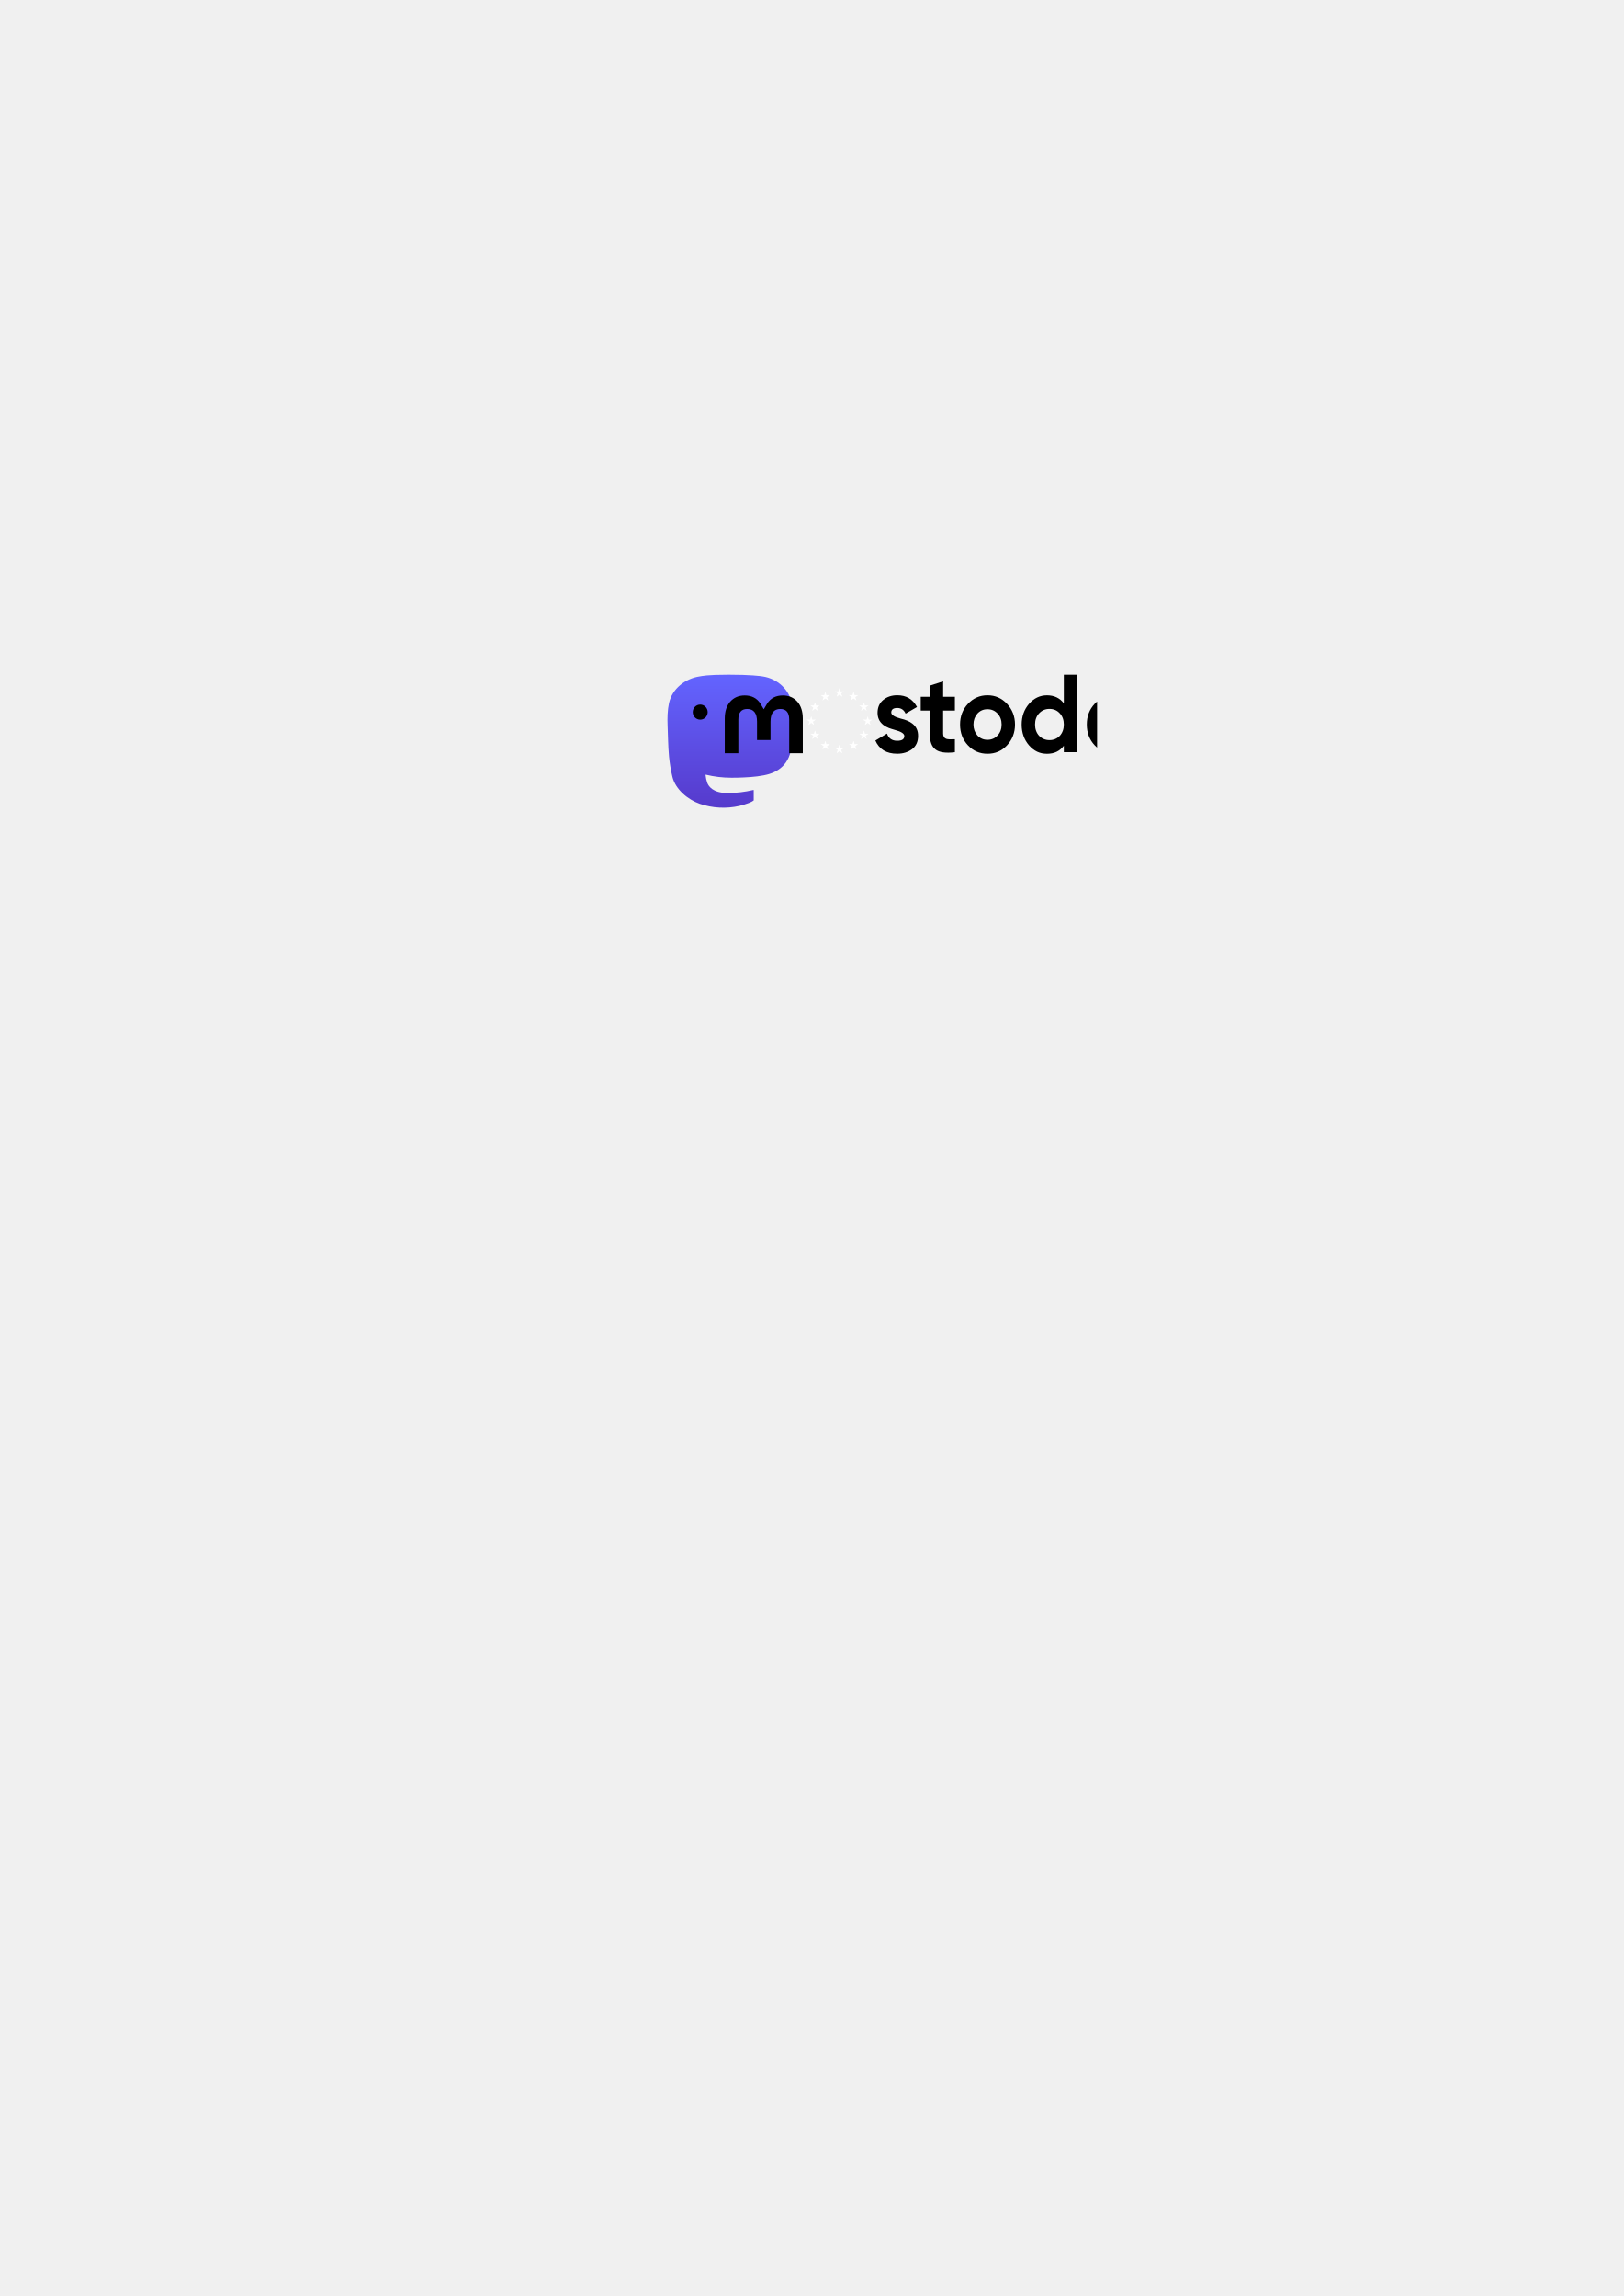
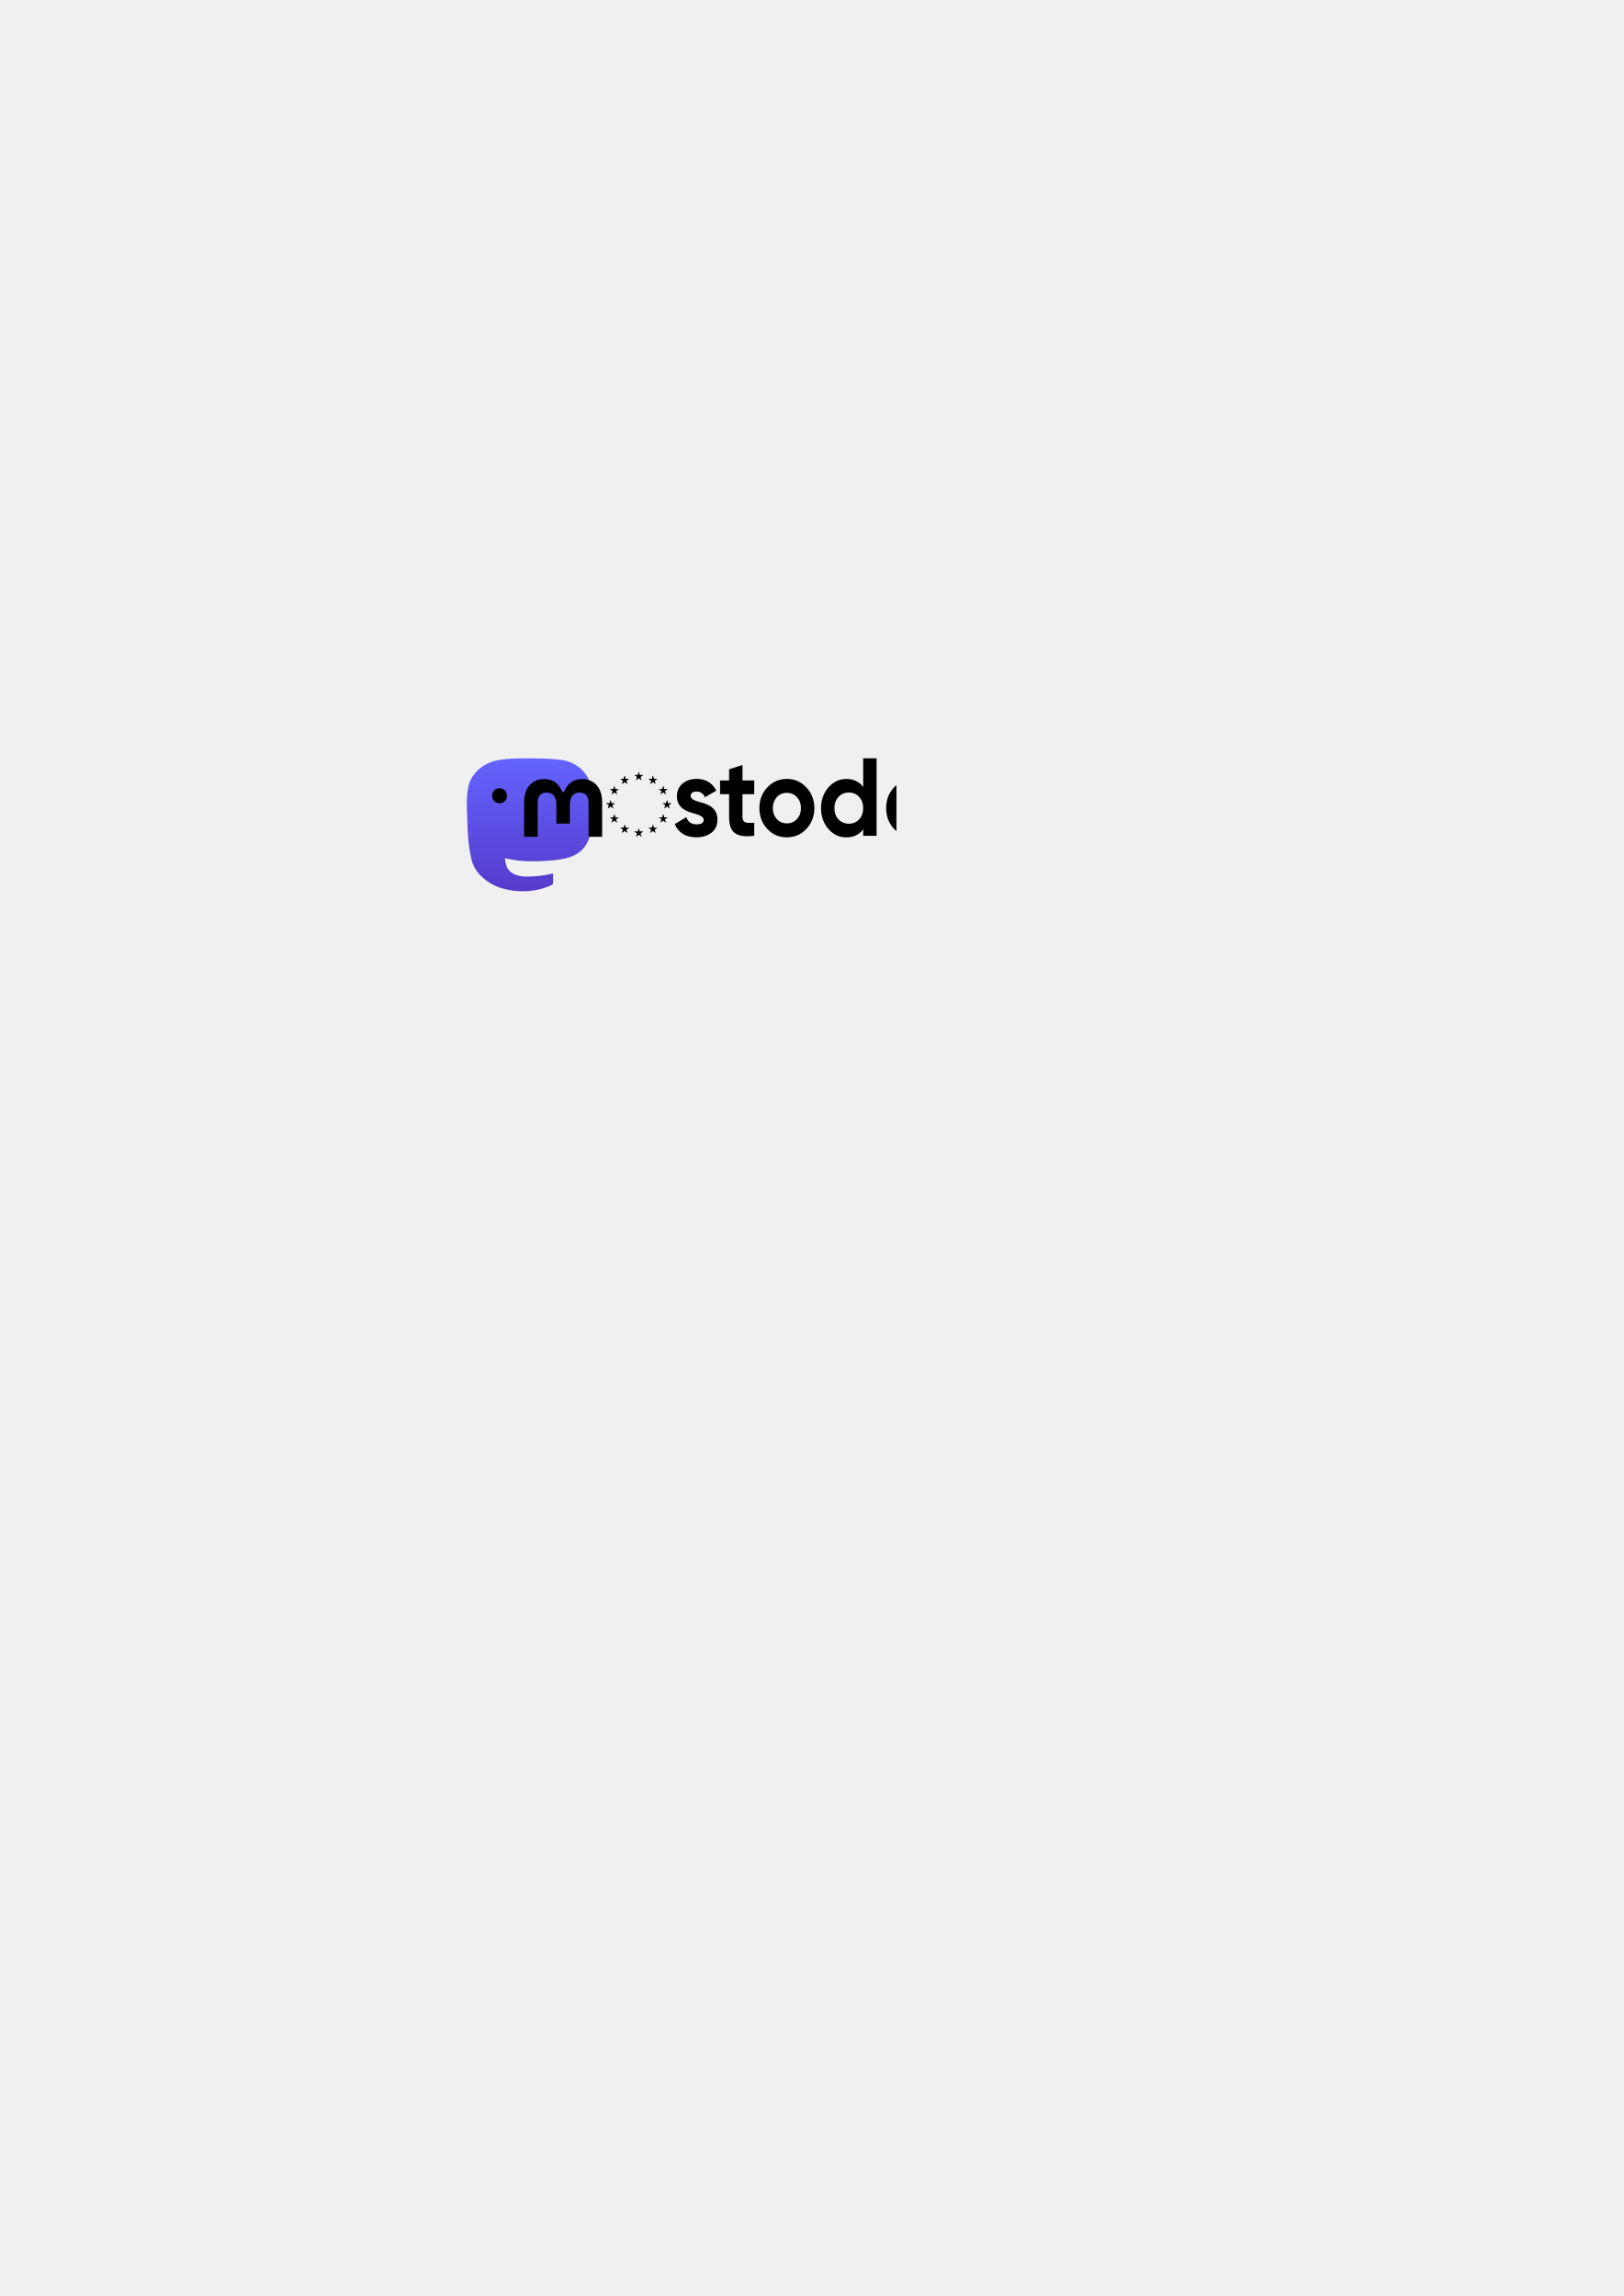
<svg xmlns="http://www.w3.org/2000/svg" xmlns:xlink="http://www.w3.org/1999/xlink" width="210mm" height="297mm" viewBox="0 0 210 297" version="1.1" id="svg5">
  <defs id="defs2">
    <linearGradient id="paint0_linear_89_11" x1="30.5" y1="0.013" x2="30.5" y2="65.013" gradientUnits="userSpaceOnUse">
      <stop stop-color="#6364FF" id="stop830" />
      <stop offset="1" stop-color="#563ACC" id="stop832" />
    </linearGradient>
  </defs>
  <g id="layer1">
-     <g style="fill:none" id="g861" transform="matrix(0.2645833,0,0,0.2645833,86.32804,87.27554)">
+     <g style="fill:none" id="g861" transform="matrix(0.2645833,0,0,0.2645833,60.37658,98.08877)">
      <symbol id="logo-symbol-wordmark">
-         <path d="M 60.754,14.403 C 59.814,7.419 53.727,1.916 46.512,0.849 45.294,0.669 40.682,0.013 29.997,0.013 H 29.918 C 19.23,0.013 16.937,0.669 15.72,0.849 8.705,1.886 2.299,6.832 0.745,13.898 -0.003,17.378 -0.083,21.237 0.056,24.776 0.254,29.851 0.293,34.918 0.753,39.973 c 0.319,3.358 0.875,6.689 1.664,9.968 1.477,6.056 7.458,11.096 13.317,13.152 6.273,2.144 13.02,2.5 19.484,1.028 0.711,-0.165 1.413,-0.357 2.107,-0.576 1.572,-0.499 3.413,-1.058 4.766,-2.038 0.019,-0.014 0.034,-0.032 0.044,-0.052 0.011,-0.021 0.017,-0.043 0.018,-0.066 v -4.898 c -4e-4,-0.022 -0.005,-0.043 -0.015,-0.062 -0.01,-0.019 -0.023,-0.036 -0.04,-0.05 -0.017,-0.013 -0.037,-0.023 -0.058,-0.027 -0.021,-0.005 -0.043,-0.005 -0.064,2e-4 -4.142,0.989 -8.386,1.485 -12.644,1.477 -7.328,0 -9.299,-3.477 -9.863,-4.925 -0.454,-1.251 -0.742,-2.556 -0.857,-3.882 -0.001,-0.022 0.003,-0.044 0.012,-0.065 0.009,-0.02 0.023,-0.038 0.04,-0.052 0.017,-0.014 0.038,-0.024 0.059,-0.029 0.022,-0.005 0.044,-0.004 0.066,0.001 4.072,0.982 8.247,1.478 12.437,1.477 1.008,0 2.012,0 3.02,-0.027 4.213,-0.118 8.655,-0.334 12.8,-1.143 0.103,-0.021 0.207,-0.038 0.295,-0.065 6.539,-1.256 12.762,-5.197 13.394,-15.176 0.024,-0.393 0.083,-4.115 0.083,-4.523 0.003,-1.386 0.446,-9.829 -0.065,-15.017 z" fill="url(#paint0_linear_89_11)" id="path824" />
+         <path d="M 60.754,14.403 C 59.814,7.419 53.727,1.916 46.512,0.849 45.294,0.669 40.682,0.013 29.997,0.013 H 29.918 C 19.23,0.013 16.937,0.669 15.72,0.849 8.705,1.886 2.299,6.832 0.745,13.898 -0.003,17.378 -0.083,21.237 0.056,24.776 0.254,29.851 0.293,34.918 0.753,39.973 c 0.319,3.358 0.875,6.689 1.664,9.968 1.477,6.056 7.458,11.096 13.317,13.152 6.273,2.144 13.02,2.5 19.484,1.028 0.711,-0.165 1.413,-0.357 2.107,-0.576 1.572,-0.499 3.413,-1.058 4.766,-2.038 0.019,-0.014 0.034,-0.032 0.044,-0.052 0.011,-0.021 0.017,-0.043 0.018,-0.066 v -4.898 c -4e-4,-0.022 -0.005,-0.043 -0.015,-0.062 -0.01,-0.019 -0.023,-0.036 -0.04,-0.05 -0.017,-0.013 -0.037,-0.023 -0.058,-0.027 -0.021,-0.005 -0.043,-0.005 -0.064,2e-4 -4.142,0.989 -8.386,1.485 -12.644,1.477 -7.328,0 -9.299,-3.477 -9.863,-4.925 -0.454,-1.251 -0.742,-2.556 -0.857,-3.882 -0.001,-0.022 0.003,-0.044 0.012,-0.065 0.009,-0.02 0.023,-0.038 0.04,-0.052 0.017,-0.014 0.038,-0.024 0.059,-0.029 0.022,-0.005 0.044,-0.004 0.066,0.001 4.072,0.982 8.247,1.478 12.437,1.477 1.008,0 2.012,0 3.02,-0.027 4.213,-0.118 8.655,-0.334 12.8,-1.143 0.103,-0.021 0.207,-0.038 0.295,-0.065 6.539,-1.256 12.762,-5.197 13.394,-15.176 0.024,-0.393 0.083,-4.115 0.083,-4.523 0.003,-1.386 0.446,-9.829 -0.065,-15.017 z" fill="url(#paint0_linear_89_11)" id="path824" style="fill:url(#paint0_linear_89_11)" />
        <path d="m 12.344,18.303 c 0,-2.037 1.633,-3.684 3.653,-3.684 2.019,0 3.653,1.647 3.653,3.684 0,2.037 -1.633,3.684 -3.653,3.684 -2.019,0 -3.653,-1.647 -3.653,-3.684 z" fill="currentColor" id="path826" />
        <path d="m 260.17,21.261 v 16.617 h -6.547 V 22.13 c 0,-1.79 -0.45,-3.139 -1.376,-4.164 -0.862,-0.921 -2.083,-1.401 -3.653,-1.401 -3.704,0 -5.582,2.218 -5.582,6.707 V 37.878 h -6.546 V 10.832 h 6.546 v 3.035 c 1.569,-2.542 4.065,-3.788 7.563,-3.788 2.791,0 5.081,0.973 6.856,2.971 1.826,1.998 2.739,4.709 2.739,8.224" id="path1899" fill="currentColor" />
-         <path id="path1897" d="M 544.662 339.926 C 540.906 339.926 537.703 341.327 535.117 344.09 C 532.532 346.853 531.26 350.149 531.26 354.209 C 531.26 358.269 532.532 361.616 535.117 364.379 C 537.703 367.142 540.855 368.49 544.662 368.49 C 548.469 368.49 551.62 367.142 554.205 364.379 C 556.791 361.616 558.113 358.152 558.113 354.209 C 558.113 350.265 556.791 346.853 554.205 344.09 C 551.62 341.327 548.417 339.926 544.662 339.926 z M 544.662 346.736 C 546.643 346.736 548.263 347.451 549.588 348.852 C 550.913 350.265 551.568 352.043 551.568 354.209 C 551.568 356.375 550.913 358.165 549.588 359.566 C 548.263 360.98 546.643 361.68 544.662 361.68 C 542.681 361.68 541.058 360.967 539.734 359.566 C 538.46 358.101 537.805 356.323 537.805 354.209 C 537.805 352.095 538.46 350.317 539.734 348.852 C 541.058 347.438 542.681 346.736 544.662 346.736 z " transform="translate(-326.2792,-329.8603)" fill="currentColor" />
-         <path id="path1893" d="M 520.029 329.859 L 520.029 329.873 L 520.029 343.896 C 518.1 341.25 515.207 339.953 511.799 339.953 C 508.39 339.953 505.445 341.354 503.014 344.117 C 500.635 346.88 499.414 350.239 499.414 354.234 C 499.414 358.23 500.622 361.641 503.014 364.404 C 505.458 367.167 508.236 368.518 511.799 368.518 C 515.361 368.518 518.1 367.207 520.029 364.561 L 520.029 367.752 L 526.578 367.752 L 526.578 329.859 L 520.029 329.859 z M 513.021 346.594 C 515.053 346.594 516.726 347.294 518.051 348.76 C 519.375 350.161 520.029 352.002 520.029 354.221 C 520.029 356.439 519.375 358.269 518.051 359.734 C 516.726 361.148 515.001 361.85 513.021 361.85 C 511.04 361.85 509.315 361.135 507.939 359.734 C 506.614 358.282 505.959 356.439 505.959 354.221 C 505.959 352.002 506.614 350.161 507.939 348.76 C 509.315 347.294 510.988 346.594 513.021 346.594 z " transform="translate(-326.2792,-329.8603)" fill="currentColor" />
-         <path id="path1889" d="M 482.705 339.939 C 478.949 339.939 475.747 341.341 473.162 344.104 C 470.576 346.867 469.303 350.161 469.303 354.221 C 469.303 358.281 470.576 361.629 473.162 364.393 C 475.747 367.156 478.898 368.504 482.705 368.504 C 486.512 368.504 489.664 367.156 492.25 364.393 C 494.835 361.629 496.16 358.164 496.16 354.221 C 496.16 350.277 494.835 346.867 492.25 344.104 C 489.664 341.341 486.461 339.939 482.705 339.939 z M 482.705 346.75 C 484.686 346.75 486.306 347.462 487.631 348.863 C 488.956 350.277 489.611 352.054 489.611 354.221 C 489.611 356.387 488.956 358.177 487.631 359.578 C 486.306 360.992 484.686 361.693 482.705 361.693 C 480.724 361.693 479.104 360.979 477.779 359.578 C 476.506 358.112 475.85 356.335 475.85 354.221 C 475.85 352.106 476.506 350.329 477.779 348.863 C 479.104 347.449 480.724 346.75 482.705 346.75 z " transform="translate(-326.2792,-329.8603)" fill="currentColor" />
+         <path id="path1897" d="m 544.662,339.926 c -3.756,0 -6.959,1.401 -9.545,4.164 -2.585,2.763 -3.857,6.059 -3.857,10.119 0,4.06 1.272,7.407 3.857,10.17 2.586,2.763 5.738,4.111 9.545,4.111 3.807,0 6.958,-1.348 9.543,-4.111 2.586,-2.763 3.908,-6.226 3.908,-10.17 0,-3.943 -1.322,-7.356 -3.908,-10.119 -2.585,-2.763 -5.788,-4.164 -9.543,-4.164 z m 0,6.811 c 1.981,0 3.601,0.714 4.926,2.115 1.325,1.414 1.98,3.191 1.98,5.357 0,2.166 -0.655,3.956 -1.98,5.357 -1.325,1.414 -2.945,2.113 -4.926,2.113 -1.981,0 -3.604,-0.712 -4.928,-2.113 -1.274,-1.466 -1.93,-3.243 -1.93,-5.357 0,-2.114 0.656,-3.892 1.93,-5.357 1.324,-1.414 2.947,-2.115 4.928,-2.115 z" transform="translate(-326.2792,-329.8603)" fill="currentColor" />
+         <path id="path1893" d="m 520.029,329.859 v 0.014 14.023 c -1.929,-2.646 -4.822,-3.943 -8.23,-3.943 -3.409,1e-5 -6.354,1.401 -8.785,4.164 -2.379,2.763 -3.6,6.122 -3.6,10.117 0,3.995 1.208,7.407 3.6,10.17 2.444,2.763 5.222,4.113 8.785,4.113 3.562,0 6.301,-1.311 8.23,-3.957 v 3.191 h 6.549 v -37.893 z m -7.008,16.734 c 2.032,0 3.704,0.7 5.029,2.166 1.324,1.401 1.979,3.243 1.979,5.461 0,2.218 -0.655,4.048 -1.979,5.514 -1.325,1.414 -3.049,2.115 -5.029,2.115 -1.981,0 -3.706,-0.714 -5.082,-2.115 -1.325,-1.453 -1.98,-3.295 -1.98,-5.514 0,-2.218 0.655,-4.06 1.98,-5.461 1.376,-1.466 3.049,-2.166 5.082,-2.166 z" transform="translate(-326.2792,-329.8603)" fill="currentColor" />
+         <path id="path1889" d="m 482.705,339.939 c -3.756,0 -6.958,1.401 -9.543,4.164 -2.586,2.763 -3.859,6.057 -3.859,10.117 0,4.06 1.273,7.409 3.859,10.172 2.585,2.763 5.736,4.111 9.543,4.111 3.807,0 6.959,-1.348 9.545,-4.111 2.585,-2.763 3.91,-6.228 3.91,-10.172 0,-3.943 -1.325,-7.354 -3.91,-10.117 -2.586,-2.763 -5.789,-4.164 -9.545,-4.164 z m 0,6.811 c 1.981,0 3.601,0.712 4.926,2.113 1.325,1.414 1.98,3.191 1.98,5.357 0,2.166 -0.655,3.956 -1.98,5.357 -1.325,1.414 -2.945,2.115 -4.926,2.115 -1.981,0 -3.601,-0.714 -4.926,-2.115 -1.273,-1.466 -1.93,-3.243 -1.93,-5.357 0,-2.114 0.657,-3.892 1.93,-5.357 1.325,-1.414 2.945,-2.113 4.926,-2.113 z" transform="translate(-326.2792,-329.8603)" fill="currentColor" />
        <path d="m 140.477,17.538 h -5.736 v 11.26 c 0,1.349 0.514,2.166 1.479,2.542 0.707,0.272 2.135,0.324 4.27,0.221 v 6.33 c -4.411,0.545 -7.614,0.104 -9.492,-1.349 -1.878,-1.401 -2.791,-4.008 -2.791,-7.731 V 17.538 h -4.412 v -6.706 h 4.412 V 5.37 l 6.547,-2.114 v 7.576 h 5.736 v 6.706 z" id="path1885" fill="currentColor" />
        <path d="m 119.654,23.868 c 1.929,1.466 2.894,3.515 2.842,6.11 0,2.763 -0.964,4.929 -2.945,6.434 -1.981,1.466 -4.373,2.218 -7.267,2.218 -5.235,0 -8.785,-2.166 -10.663,-6.434 l 5.685,-3.412 c 0.759,2.322 2.431,3.515 4.978,3.515 2.341,0 3.498,-0.752 3.498,-2.322 0,-1.141 -1.517,-2.166 -4.617,-2.971 -1.17,-0.324 -2.135,-0.648 -2.894,-0.921 -1.067,-0.428 -1.981,-0.921 -2.739,-1.518 -1.878,-1.466 -2.843,-3.412 -2.843,-5.902 0,-2.646 0.913,-4.761 2.74,-6.278 1.877,-1.57 4.167,-2.322 6.906,-2.322 4.374,0 7.563,1.894 9.647,5.734 l -5.582,3.243 c -0.81,-1.842 -2.187,-2.763 -4.065,-2.763 -1.98,0 -2.945,0.752 -2.945,2.218 0,1.141 1.518,2.166 4.618,2.97 2.392,0.545 4.27,1.349 5.633,2.387 z" id="path1883" fill="currentColor" />
        <path d="M 66.148,21.468 V 38.384 H 59.499 V 21.974 c 0,-3.463 -1.44,-5.215 -4.335,-5.215 -3.19,0 -4.798,2.088 -4.798,6.201 v 8.99 h -6.598 v -8.99 c 0,-4.125 -1.595,-6.201 -4.798,-6.201 -2.881,0 -4.335,1.751 -4.335,5.215 V 38.384 H 28 V 21.468 c 0,-3.45 0.875,-6.2 2.624,-8.237 1.814,-2.037 4.18,-3.074 7.113,-3.074 3.396,0 5.981,1.323 7.678,3.957 l 1.659,2.802 1.659,-2.802 c 1.698,-2.633 4.27,-3.957 7.678,-3.957 2.933,0 5.299,1.038 7.113,3.074 1.749,2.037 2.624,4.774 2.624,8.237 z" id="path828" fill="currentColor" />
-         <g id="g2359" transform="matrix(0.1150316,0,0,0.1150316,66.80406,5.433389)" fill="currentColor" style="fill:#ffffff">
-           <g id="s" transform="translate(150,30)" fill="#ffcc00" style="fill:#ffffff">
-             <g id="c" style="fill:#ffffff">
-               <path id="t" d="M 0,-20 V 0 h 10" transform="rotate(18,0,-20)" style="fill:#ffffff" />
-               <use xlink:href="#t" transform="scale(-1,1)" id="use2300" x="0" y="0" width="100%" height="100%" style="fill:#ffffff" />
+         <g id="g2359" transform="matrix(0.1150316,0,0,0.1150316,66.80406,5.433389)" fill="currentColor">
+           <g id="s" transform="translate(150,30)" fill="currentColor">
+             <g id="c" fill="currentColor">
+               <path id="t" d="M 0,-20 V 0 h 10" transform="rotate(18,0,-20)" fill="currentColor" />
+               <use xlink:href="#t" transform="scale(-1,1)" id="use2300" x="0" y="0" width="100%" height="100%" fill="currentColor" />
            </g>
-             <use xlink:href="#c" transform="rotate(72)" id="use2303" x="0" y="0" width="100%" height="100%" style="fill:#ffffff" />
-             <use xlink:href="#c" transform="rotate(144)" id="use2305" x="0" y="0" width="100%" height="100%" style="fill:#ffffff" />
-             <use xlink:href="#c" transform="rotate(-144)" id="use2307" x="0" y="0" width="100%" height="100%" style="fill:#ffffff" />
-             <use xlink:href="#c" transform="rotate(-72)" id="use2309" x="0" y="0" width="100%" height="100%" style="fill:#ffffff" />
+             <use xlink:href="#c" transform="rotate(72)" id="use2303" x="0" y="0" width="100%" height="100%" fill="currentColor" />
+             <use xlink:href="#c" transform="rotate(144)" id="use2305" x="0" y="0" width="100%" height="100%" fill="currentColor" />
+             <use xlink:href="#c" transform="rotate(-144)" id="use2307" x="0" y="0" width="100%" height="100%" fill="currentColor" />
+             <use xlink:href="#c" transform="rotate(-72)" id="use2309" x="0" y="0" width="100%" height="100%" fill="currentColor" />
          </g>
-           <use xlink:href="#s" transform="translate(60,16.07695)" id="use2312" x="0" y="0" width="100%" height="100%" style="fill:#ffffff" />
-           <use xlink:href="#s" transform="translate(103.9231,60)" id="use2314" x="0" y="0" width="100%" height="100%" style="fill:#ffffff" />
-           <use xlink:href="#s" transform="translate(120,120)" id="use2316" x="0" y="0" width="100%" height="100%" style="fill:#ffffff" />
-           <use xlink:href="#s" transform="translate(103.9231,180)" id="use2318" x="0" y="0" width="100%" height="100%" style="fill:#ffffff" />
-           <use xlink:href="#s" transform="translate(60,223.923)" id="use2320" x="0" y="0" width="100%" height="100%" style="fill:#ffffff" />
-           <use xlink:href="#s" transform="translate(0,240)" id="use2322" x="0" y="0" width="100%" height="100%" style="fill:#ffffff" />
-           <use xlink:href="#s" transform="translate(-60,223.923)" id="use2324" x="0" y="0" width="100%" height="100%" style="fill:#ffffff" />
-           <use xlink:href="#s" transform="translate(-103.9231,180)" id="use2326" x="0" y="0" width="100%" height="100%" style="fill:#ffffff" />
-           <use xlink:href="#s" transform="translate(-120,120)" id="use2328" x="0" y="0" width="100%" height="100%" style="fill:#ffffff" />
-           <use xlink:href="#s" transform="translate(-103.9231,60)" id="use2330" x="0" y="0" width="100%" height="100%" style="fill:#ffffff" />
-           <use xlink:href="#s" transform="translate(-60,16.07695)" id="use2332" x="0" y="0" width="100%" height="100%" style="fill:#ffffff" />
+           <use xlink:href="#s" transform="translate(60,16.07695)" id="use2312" x="0" y="0" width="100%" height="100%" fill="currentColor" />
+           <use xlink:href="#s" transform="translate(103.9231,60)" id="use2314" x="0" y="0" width="100%" height="100%" fill="currentColor" />
+           <use xlink:href="#s" transform="translate(120,120)" id="use2316" x="0" y="0" width="100%" height="100%" fill="currentColor" />
+           <use xlink:href="#s" transform="translate(103.9231,180)" id="use2318" x="0" y="0" width="100%" height="100%" fill="currentColor" />
+           <use xlink:href="#s" transform="translate(60,223.923)" id="use2320" x="0" y="0" width="100%" height="100%" fill="currentColor" />
+           <use xlink:href="#s" transform="translate(0,240)" id="use2322" x="0" y="0" width="100%" height="100%" fill="currentColor" />
+           <use xlink:href="#s" transform="translate(-60,223.923)" id="use2324" x="0" y="0" width="100%" height="100%" fill="currentColor" />
+           <use xlink:href="#s" transform="translate(-103.9231,180)" id="use2326" x="0" y="0" width="100%" height="100%" fill="currentColor" />
+           <use xlink:href="#s" transform="translate(-120,120)" id="use2328" x="0" y="0" width="100%" height="100%" fill="currentColor" />
+           <use xlink:href="#s" transform="translate(-103.9231,60)" id="use2330" x="0" y="0" width="100%" height="100%" fill="currentColor" />
+           <use xlink:href="#s" transform="translate(-60,16.07695)" id="use2332" x="0" y="0" width="100%" height="100%" fill="currentColor" />
        </g>
        <defs id="defs835">
-           <linearGradient id="linearGradient856" x1="30.5" y1="0.013" x2="30.5" y2="65.013" gradientUnits="userSpaceOnUse">
+           <linearGradient id="RESERVED_FOR_INKSCAPE_DUPLICATE_DEF_000000000" x1="30.5" y1="0.013" x2="30.5" y2="65.013" gradientUnits="userSpaceOnUse">
            <stop stop-color="#6364FF" id="stop852" />
            <stop offset="1" stop-color="#563ACC" id="stop854" />
          </linearGradient>
        </defs>
      </symbol>
      <use xlink:href="#logo-symbol-wordmark" id="use838" x="0" y="0" width="100%" height="100%" />
    </g>
  </g>
</svg>
